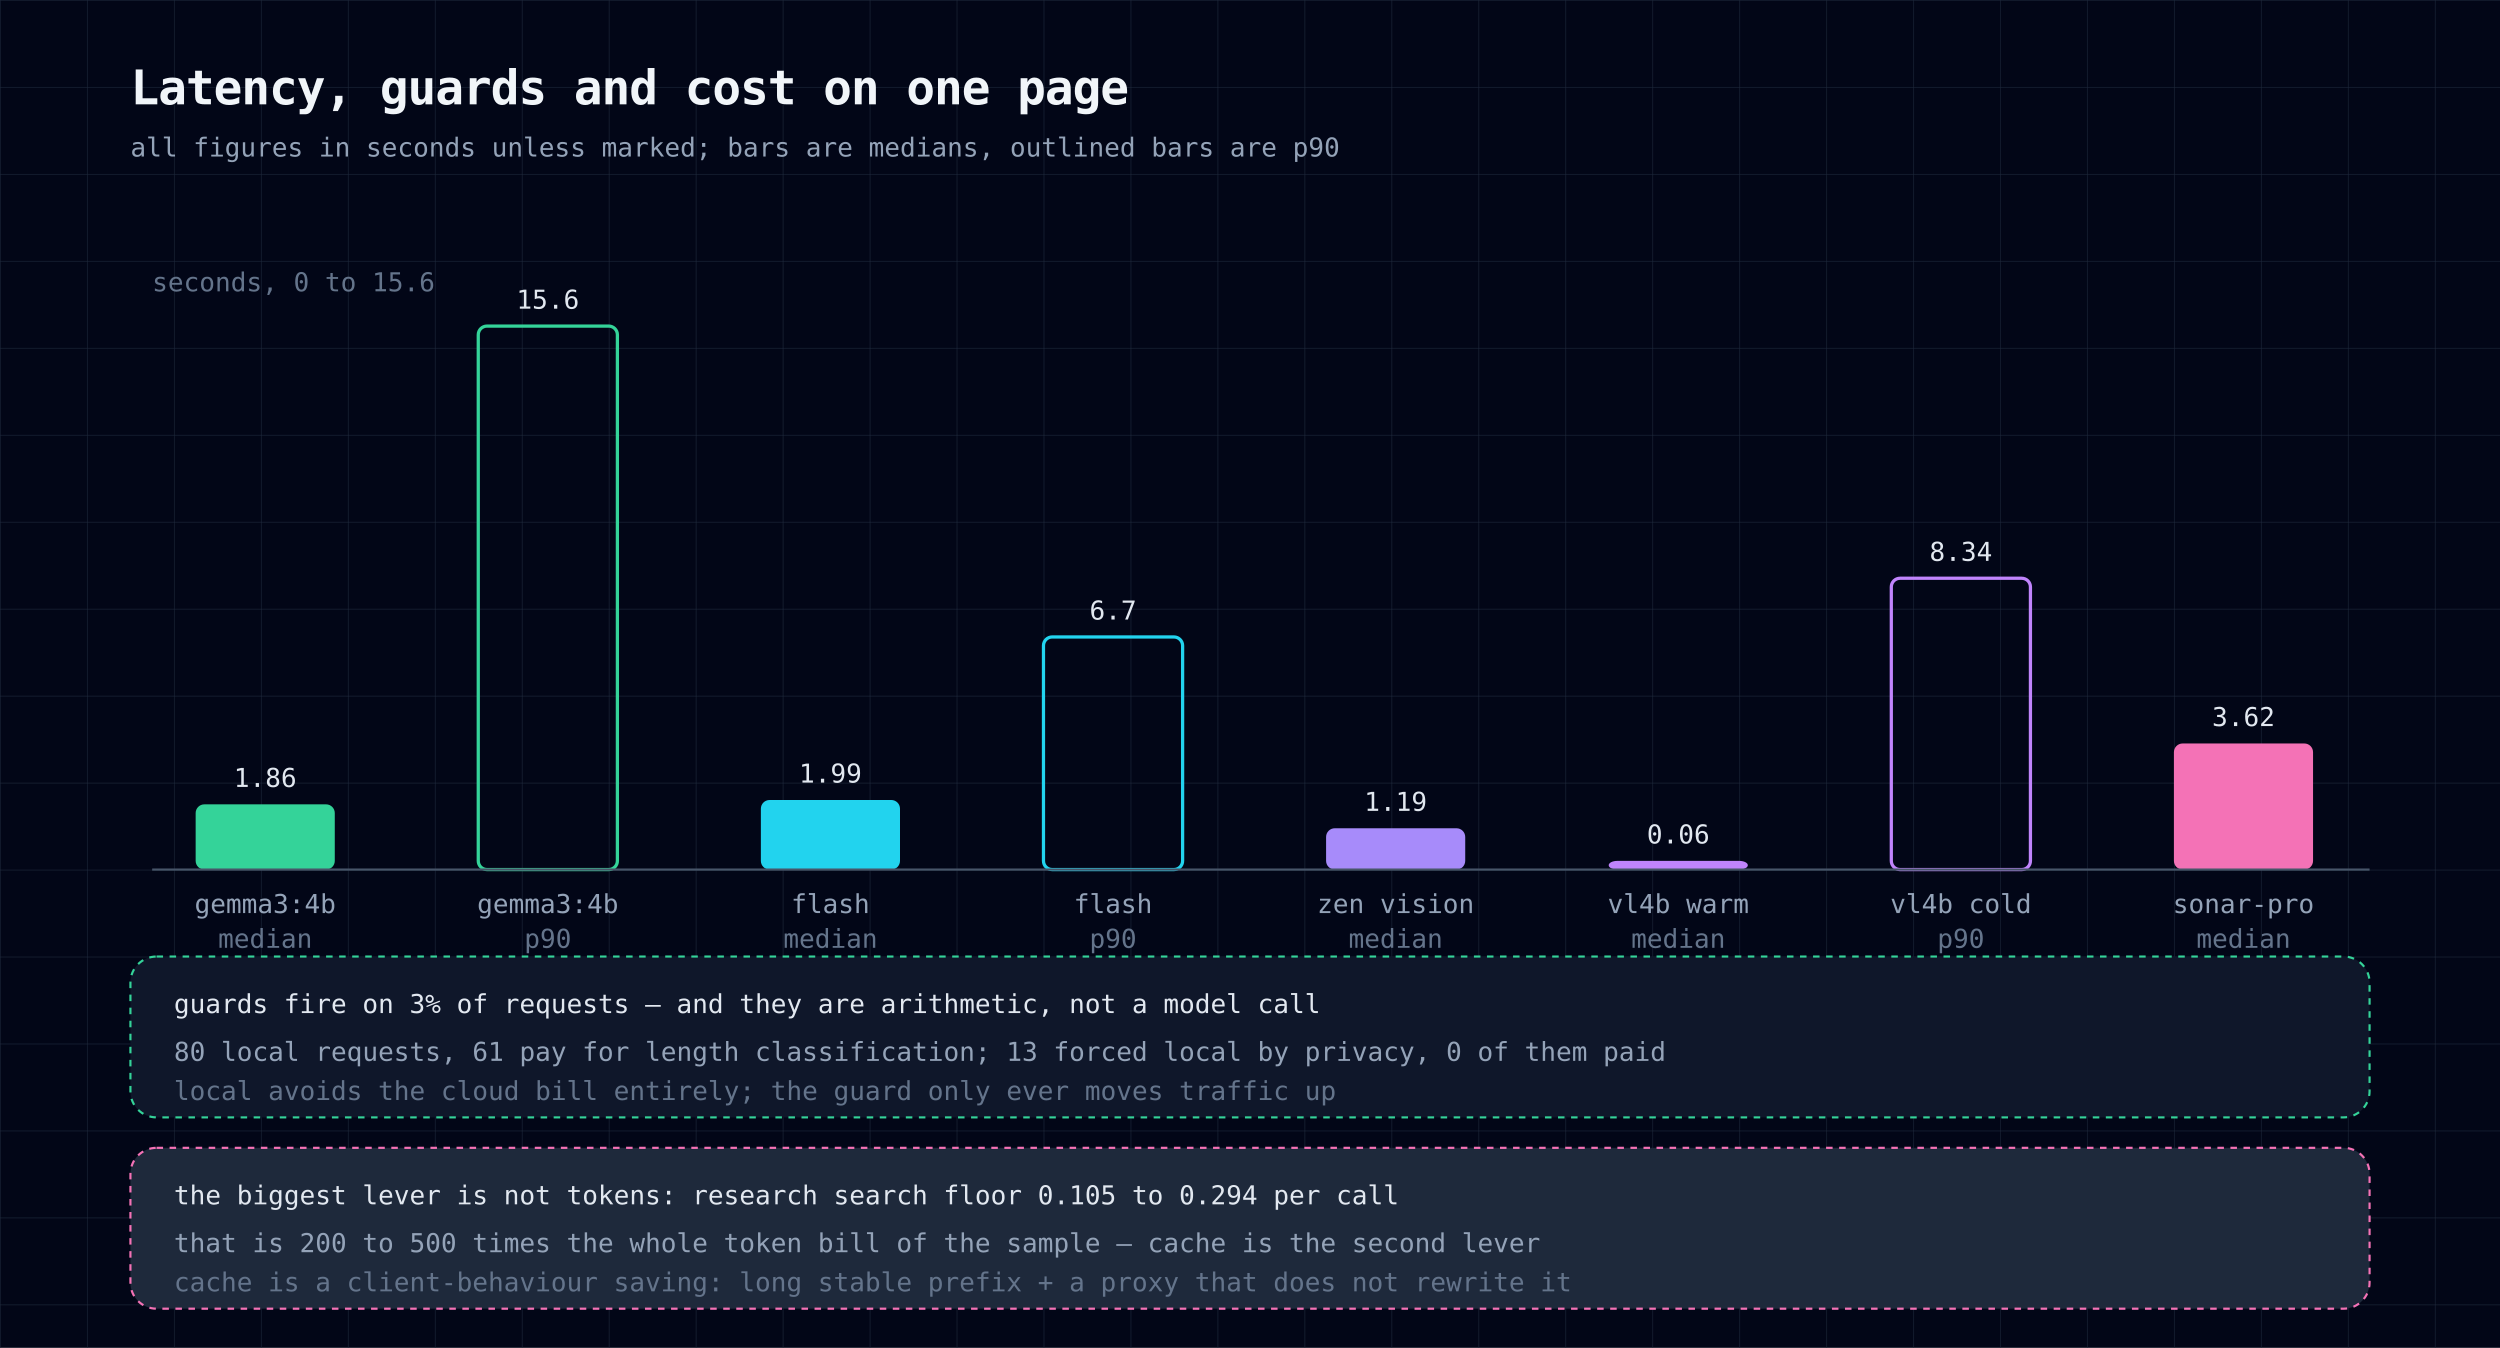
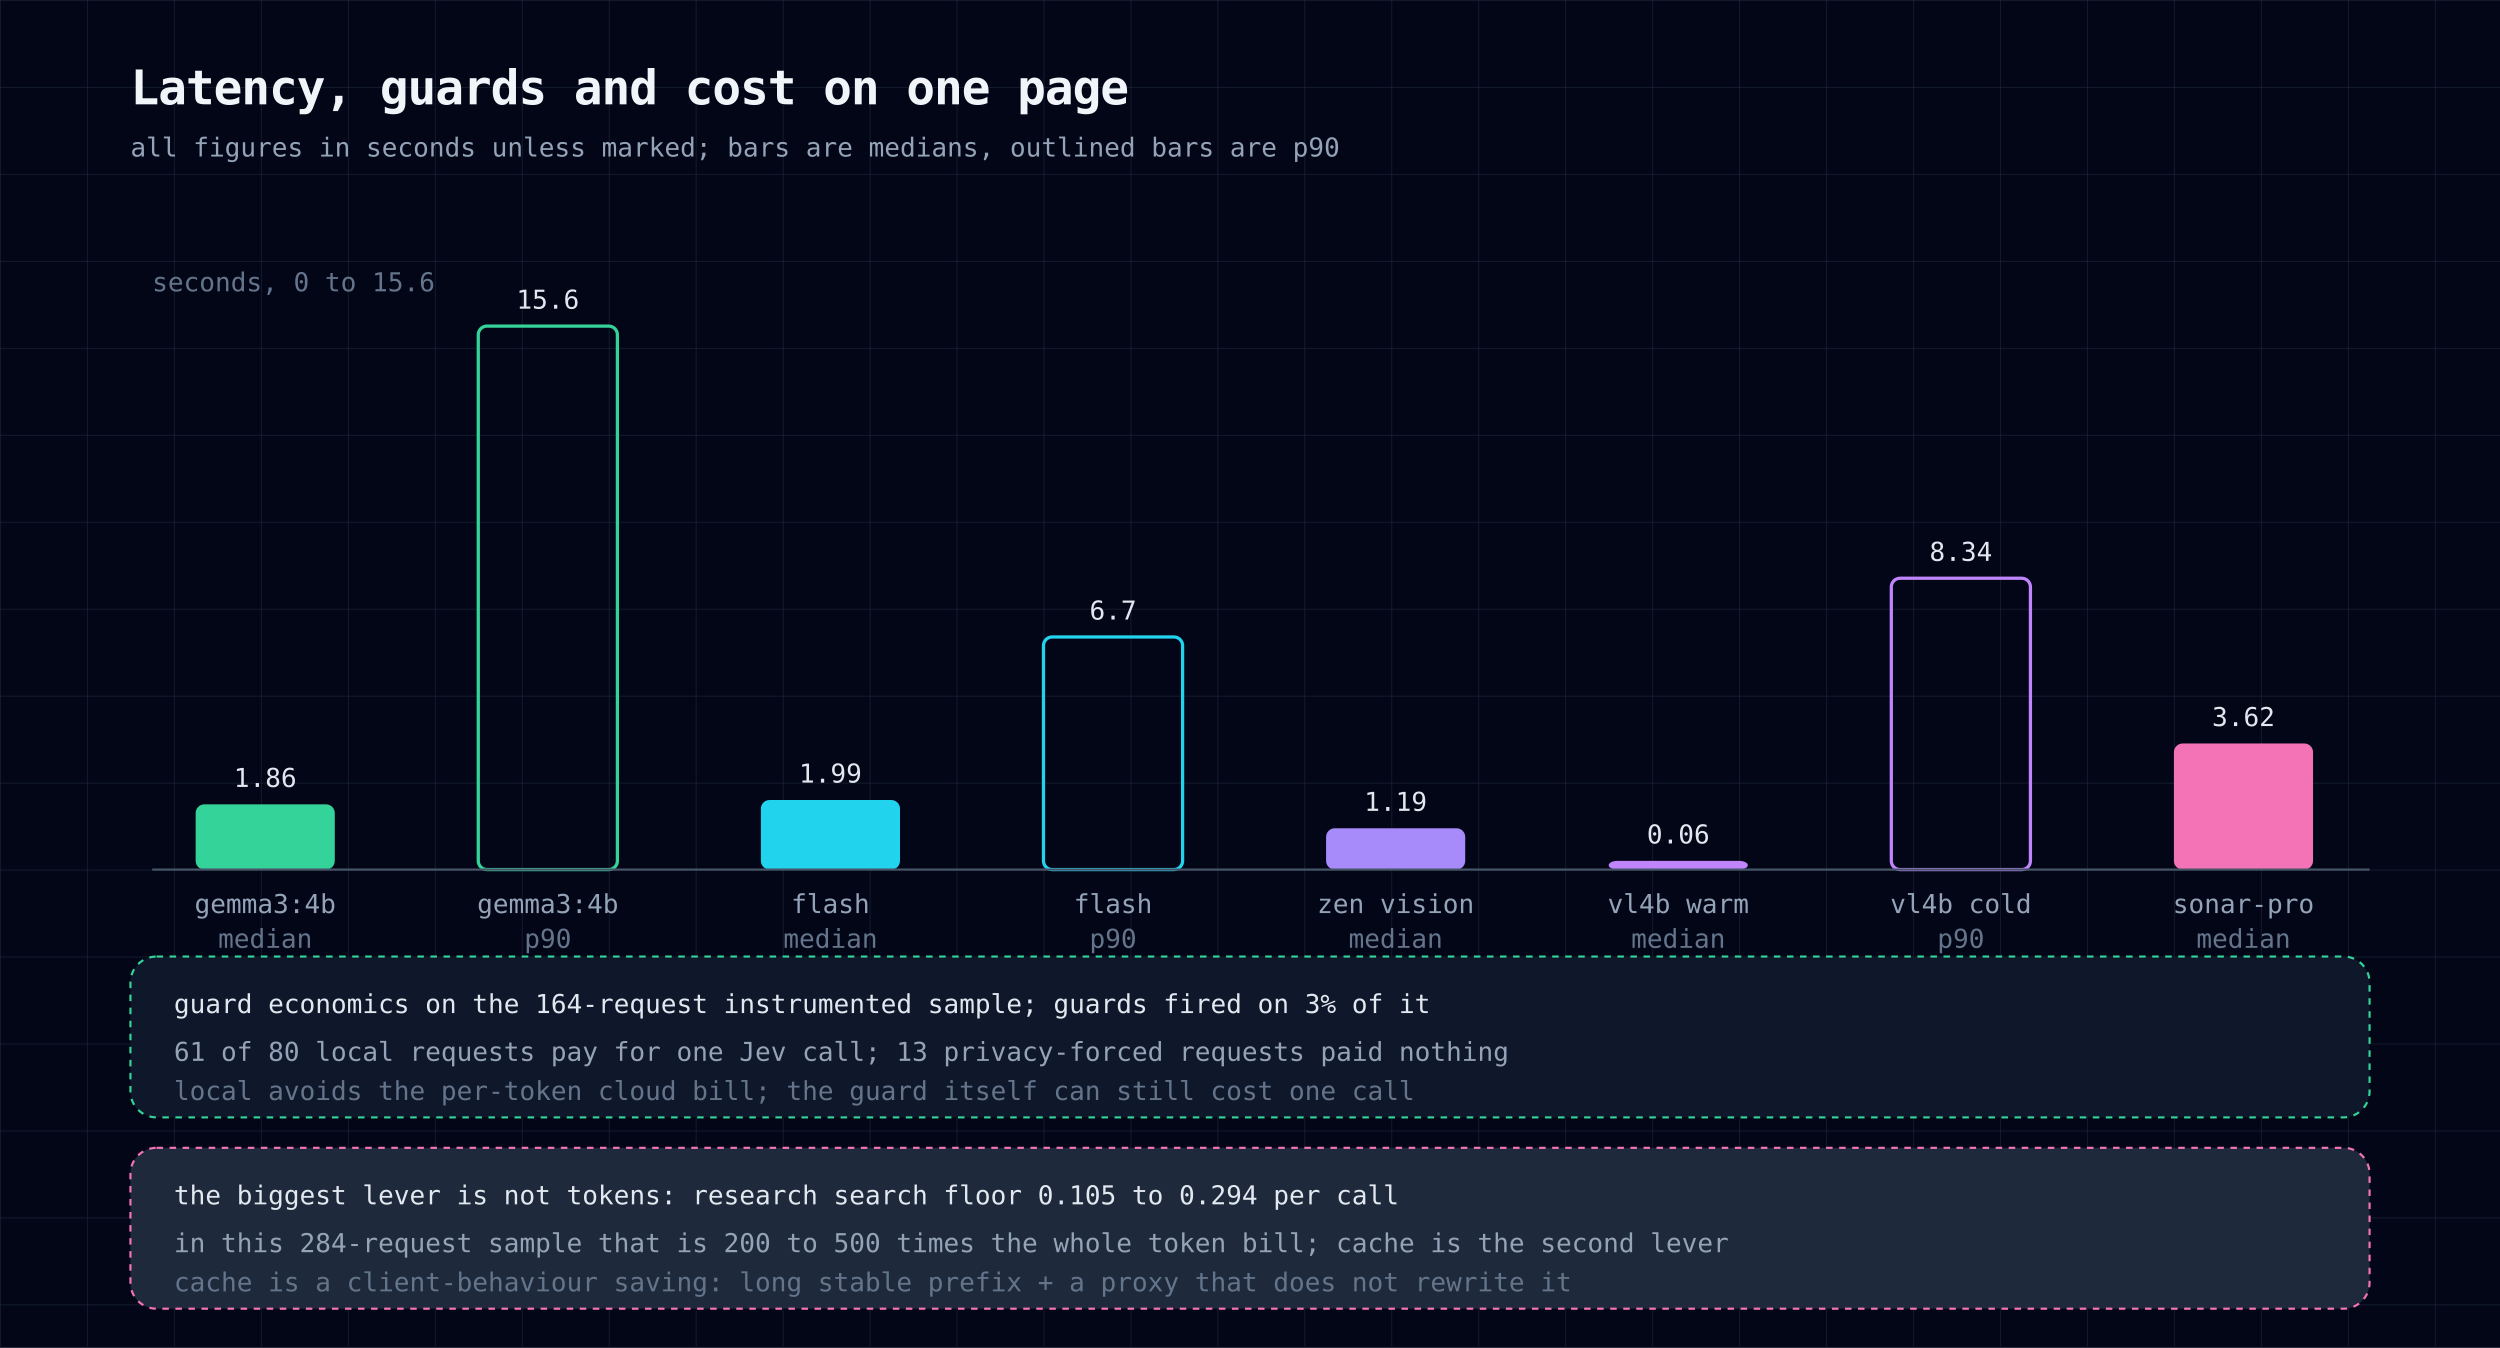
<svg xmlns="http://www.w3.org/2000/svg" viewBox="0 0 1150 620" width="1150" height="620" font-family="ui-monospace, SFMono-Regular, Menlo, Consolas, monospace" role="img" aria-label="Latency, guards and cost on one page">
  <defs>
    <marker id="ah" markerWidth="9" markerHeight="9" refX="7" refY="4.5" orient="auto">
      <polygon points="0 0, 8 4.5, 0 9" fill="#64748b" />
    </marker>
    <pattern id="grid" width="40" height="40" patternUnits="userSpaceOnUse">
      <path d="M 40 0 L 0 0 0 40" fill="none" stroke="#1e293b" stroke-width="0.5" />
    </pattern>
  </defs>
  <rect x="0" y="0" width="1150" height="620" fill="#020617" />
  <rect x="0" y="0" width="1150" height="620" fill="url(#grid)" />
  <text x="60" y="48" font-size="22" font-family="ui-monospace, SFMono-Regular, Menlo, Consolas, monospace" fill="#f1f5f9" font-weight="700" letter-spacing="-0.5">Latency, guards and cost on one page</text>
  <text x="60" y="72" font-size="12" font-family="ui-monospace, SFMono-Regular, Menlo, Consolas, monospace" fill="#94a3b8">all figures in seconds unless marked; bars are medians, outlined bars are p90</text>
  <rect x="90" y="370" width="64" height="30" rx="4" fill="#34d399" stroke="#34d399" stroke-width="0" />
  <text x="122" y="362" font-size="12" font-family="ui-monospace, SFMono-Regular, Menlo, Consolas, monospace" fill="#e2e8f0" text-anchor="middle">1.86</text>
  <text x="122" y="420" font-size="12" font-family="ui-monospace, SFMono-Regular, Menlo, Consolas, monospace" fill="#94a3b8" text-anchor="middle">gemma3:4b</text>
  <text x="122" y="436" font-size="12" font-family="ui-monospace, SFMono-Regular, Menlo, Consolas, monospace" fill="#64748b" text-anchor="middle">median</text>
  <rect x="220" y="150" width="64" height="250" rx="4" fill="none" stroke="#34d399" stroke-width="1.5" />
  <text x="252" y="142" font-size="12" font-family="ui-monospace, SFMono-Regular, Menlo, Consolas, monospace" fill="#e2e8f0" text-anchor="middle">15.6</text>
  <text x="252" y="420" font-size="12" font-family="ui-monospace, SFMono-Regular, Menlo, Consolas, monospace" fill="#94a3b8" text-anchor="middle">gemma3:4b</text>
  <text x="252" y="436" font-size="12" font-family="ui-monospace, SFMono-Regular, Menlo, Consolas, monospace" fill="#64748b" text-anchor="middle">p90</text>
  <rect x="350" y="368" width="64" height="32" rx="4" fill="#22d3ee" stroke="#22d3ee" stroke-width="0" />
  <text x="382" y="360" font-size="12" font-family="ui-monospace, SFMono-Regular, Menlo, Consolas, monospace" fill="#e2e8f0" text-anchor="middle">1.99</text>
  <text x="382" y="420" font-size="12" font-family="ui-monospace, SFMono-Regular, Menlo, Consolas, monospace" fill="#94a3b8" text-anchor="middle">flash</text>
  <text x="382" y="436" font-size="12" font-family="ui-monospace, SFMono-Regular, Menlo, Consolas, monospace" fill="#64748b" text-anchor="middle">median</text>
  <rect x="480" y="293" width="64" height="107" rx="4" fill="none" stroke="#22d3ee" stroke-width="1.5" />
  <text x="512" y="285" font-size="12" font-family="ui-monospace, SFMono-Regular, Menlo, Consolas, monospace" fill="#e2e8f0" text-anchor="middle">6.7</text>
  <text x="512" y="420" font-size="12" font-family="ui-monospace, SFMono-Regular, Menlo, Consolas, monospace" fill="#94a3b8" text-anchor="middle">flash</text>
  <text x="512" y="436" font-size="12" font-family="ui-monospace, SFMono-Regular, Menlo, Consolas, monospace" fill="#64748b" text-anchor="middle">p90</text>
  <rect x="610" y="381" width="64" height="19" rx="4" fill="#a78bfa" stroke="#a78bfa" stroke-width="0" />
  <text x="642" y="373" font-size="12" font-family="ui-monospace, SFMono-Regular, Menlo, Consolas, monospace" fill="#e2e8f0" text-anchor="middle">1.19</text>
  <text x="642" y="420" font-size="12" font-family="ui-monospace, SFMono-Regular, Menlo, Consolas, monospace" fill="#94a3b8" text-anchor="middle">zen vision</text>
  <text x="642" y="436" font-size="12" font-family="ui-monospace, SFMono-Regular, Menlo, Consolas, monospace" fill="#64748b" text-anchor="middle">median</text>
  <rect x="740" y="396" width="64" height="4" rx="4" fill="#c084fc" stroke="#c084fc" stroke-width="0" />
  <text x="772" y="388" font-size="12" font-family="ui-monospace, SFMono-Regular, Menlo, Consolas, monospace" fill="#e2e8f0" text-anchor="middle">0.06</text>
  <text x="772" y="420" font-size="12" font-family="ui-monospace, SFMono-Regular, Menlo, Consolas, monospace" fill="#94a3b8" text-anchor="middle">vl4b warm</text>
  <text x="772" y="436" font-size="12" font-family="ui-monospace, SFMono-Regular, Menlo, Consolas, monospace" fill="#64748b" text-anchor="middle">median</text>
  <rect x="870" y="266" width="64" height="134" rx="4" fill="none" stroke="#c084fc" stroke-width="1.5" />
  <text x="902" y="258" font-size="12" font-family="ui-monospace, SFMono-Regular, Menlo, Consolas, monospace" fill="#e2e8f0" text-anchor="middle">8.34</text>
  <text x="902" y="420" font-size="12" font-family="ui-monospace, SFMono-Regular, Menlo, Consolas, monospace" fill="#94a3b8" text-anchor="middle">vl4b cold</text>
  <text x="902" y="436" font-size="12" font-family="ui-monospace, SFMono-Regular, Menlo, Consolas, monospace" fill="#64748b" text-anchor="middle">p90</text>
  <rect x="1000" y="342" width="64" height="58" rx="4" fill="#f472b6" stroke="#f472b6" stroke-width="0" />
  <text x="1032" y="334" font-size="12" font-family="ui-monospace, SFMono-Regular, Menlo, Consolas, monospace" fill="#e2e8f0" text-anchor="middle">3.62</text>
  <text x="1032" y="420" font-size="12" font-family="ui-monospace, SFMono-Regular, Menlo, Consolas, monospace" fill="#94a3b8" text-anchor="middle">sonar-pro</text>
  <text x="1032" y="436" font-size="12" font-family="ui-monospace, SFMono-Regular, Menlo, Consolas, monospace" fill="#64748b" text-anchor="middle">median</text>
  <path d="M 70 400 L 1090 400" stroke="#475569" stroke-width="1" />
  <text x="70" y="134" font-size="12" font-family="ui-monospace, SFMono-Regular, Menlo, Consolas, monospace" fill="#64748b">seconds, 0 to 15.6</text>
  <rect x="60" y="440" width="1030" height="74" rx="12" fill="#0f172a" stroke="#34d399" stroke-width="1" stroke-dasharray="3 3" />
-   <text x="80" y="466" font-size="12" font-family="ui-monospace, SFMono-Regular, Menlo, Consolas, monospace" fill="#e2e8f0">guards fire on 3% of requests — and they are arithmetic, not a model call</text>
-   <text x="80" y="488" font-size="12" font-family="ui-monospace, SFMono-Regular, Menlo, Consolas, monospace" fill="#94a3b8">80 local requests, 61 pay for length classification; 13 forced local by privacy, 0 of them paid</text>
-   <text x="80" y="506" font-size="12" font-family="ui-monospace, SFMono-Regular, Menlo, Consolas, monospace" fill="#64748b">local avoids the cloud bill entirely; the guard only ever moves traffic up</text>
+   <text x="80" y="466" font-size="12" font-family="ui-monospace, SFMono-Regular, Menlo, Consolas, monospace" fill="#e2e8f0">guard economics on the 164-request instrumented sample; guards fired on 3% of it</text>
+   <text x="80" y="488" font-size="12" font-family="ui-monospace, SFMono-Regular, Menlo, Consolas, monospace" fill="#94a3b8">61 of 80 local requests pay for one Jev call; 13 privacy-forced requests paid nothing</text>
+   <text x="80" y="506" font-size="12" font-family="ui-monospace, SFMono-Regular, Menlo, Consolas, monospace" fill="#64748b">local avoids the per-token cloud bill; the guard itself can still cost one call</text>
  <rect x="60" y="528" width="1030" height="74" rx="12" fill="#1e293b" stroke="#f472b6" stroke-width="1" stroke-dasharray="3 3" />
  <text x="80" y="554" font-size="12" font-family="ui-monospace, SFMono-Regular, Menlo, Consolas, monospace" fill="#e2e8f0">the biggest lever is not tokens: research search floor 0.105 to 0.294 per call</text>
-   <text x="80" y="576" font-size="12" font-family="ui-monospace, SFMono-Regular, Menlo, Consolas, monospace" fill="#94a3b8">that is 200 to 500 times the whole token bill of the sample — cache is the second lever</text>
+   <text x="80" y="576" font-size="12" font-family="ui-monospace, SFMono-Regular, Menlo, Consolas, monospace" fill="#94a3b8">in this 284-request sample that is 200 to 500 times the whole token bill; cache is the second lever</text>
  <text x="80" y="594" font-size="12" font-family="ui-monospace, SFMono-Regular, Menlo, Consolas, monospace" fill="#64748b">cache is a client-behaviour saving: long stable prefix + a proxy that does not rewrite it</text>
</svg>
